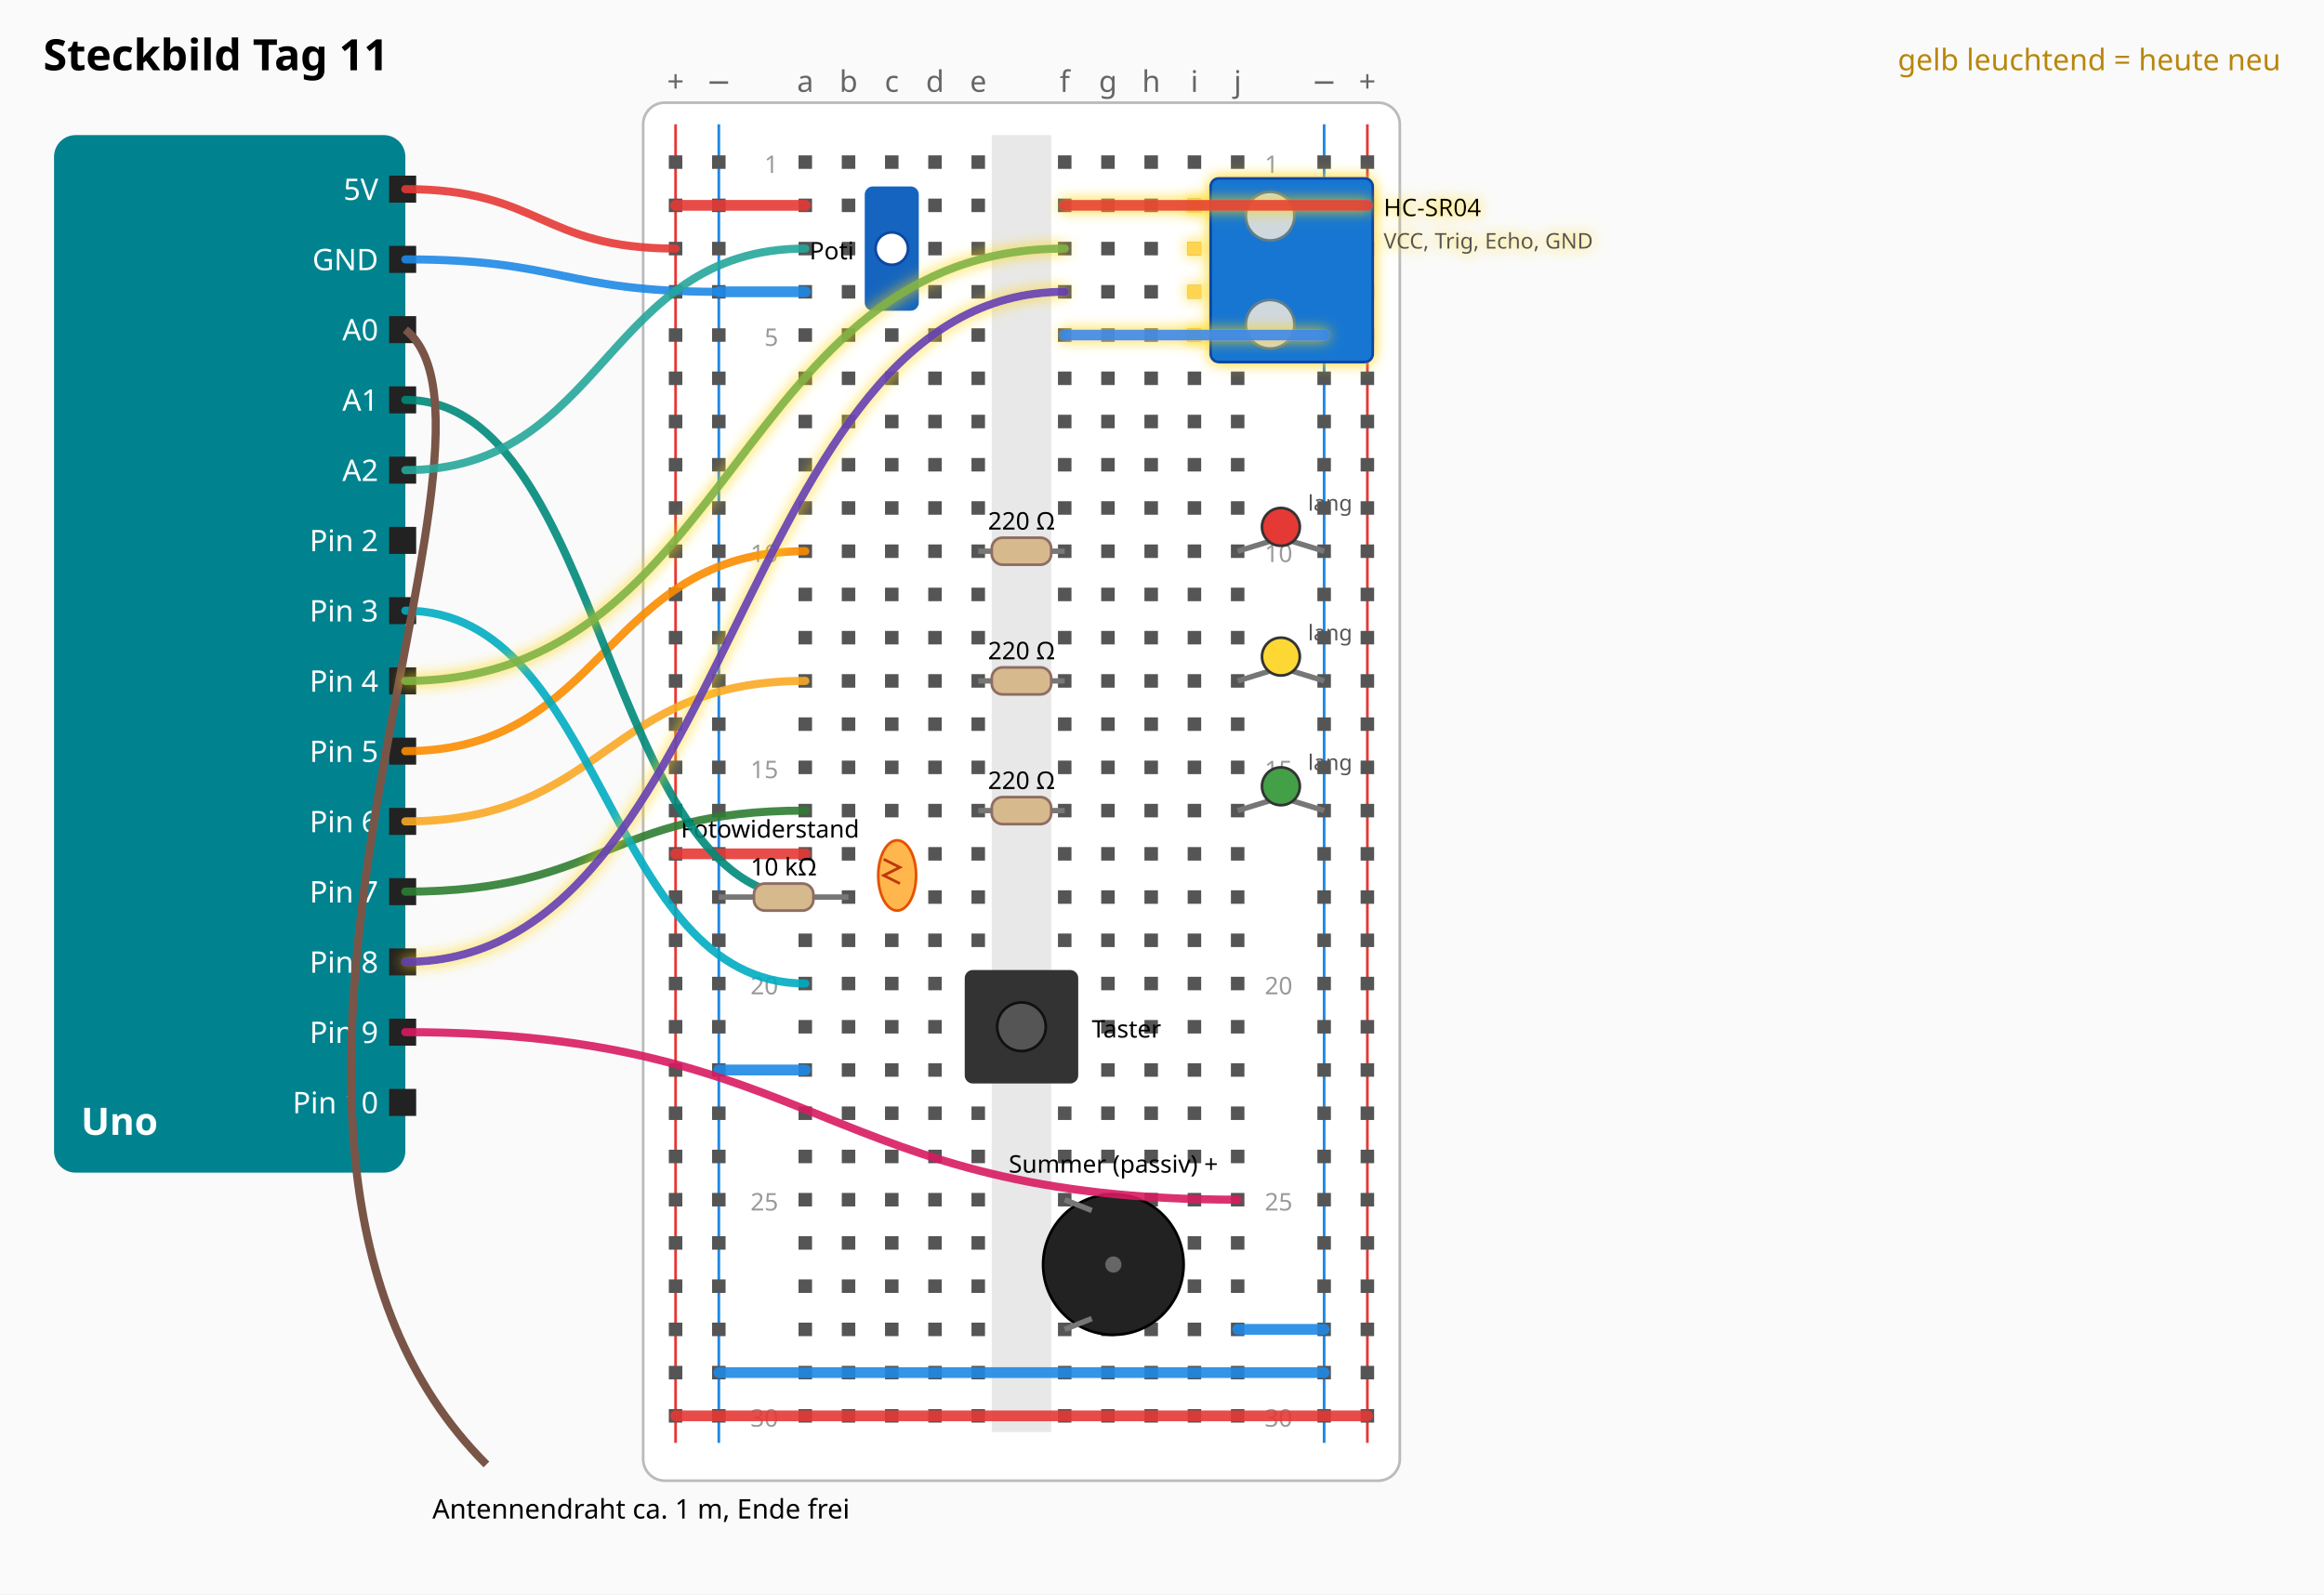
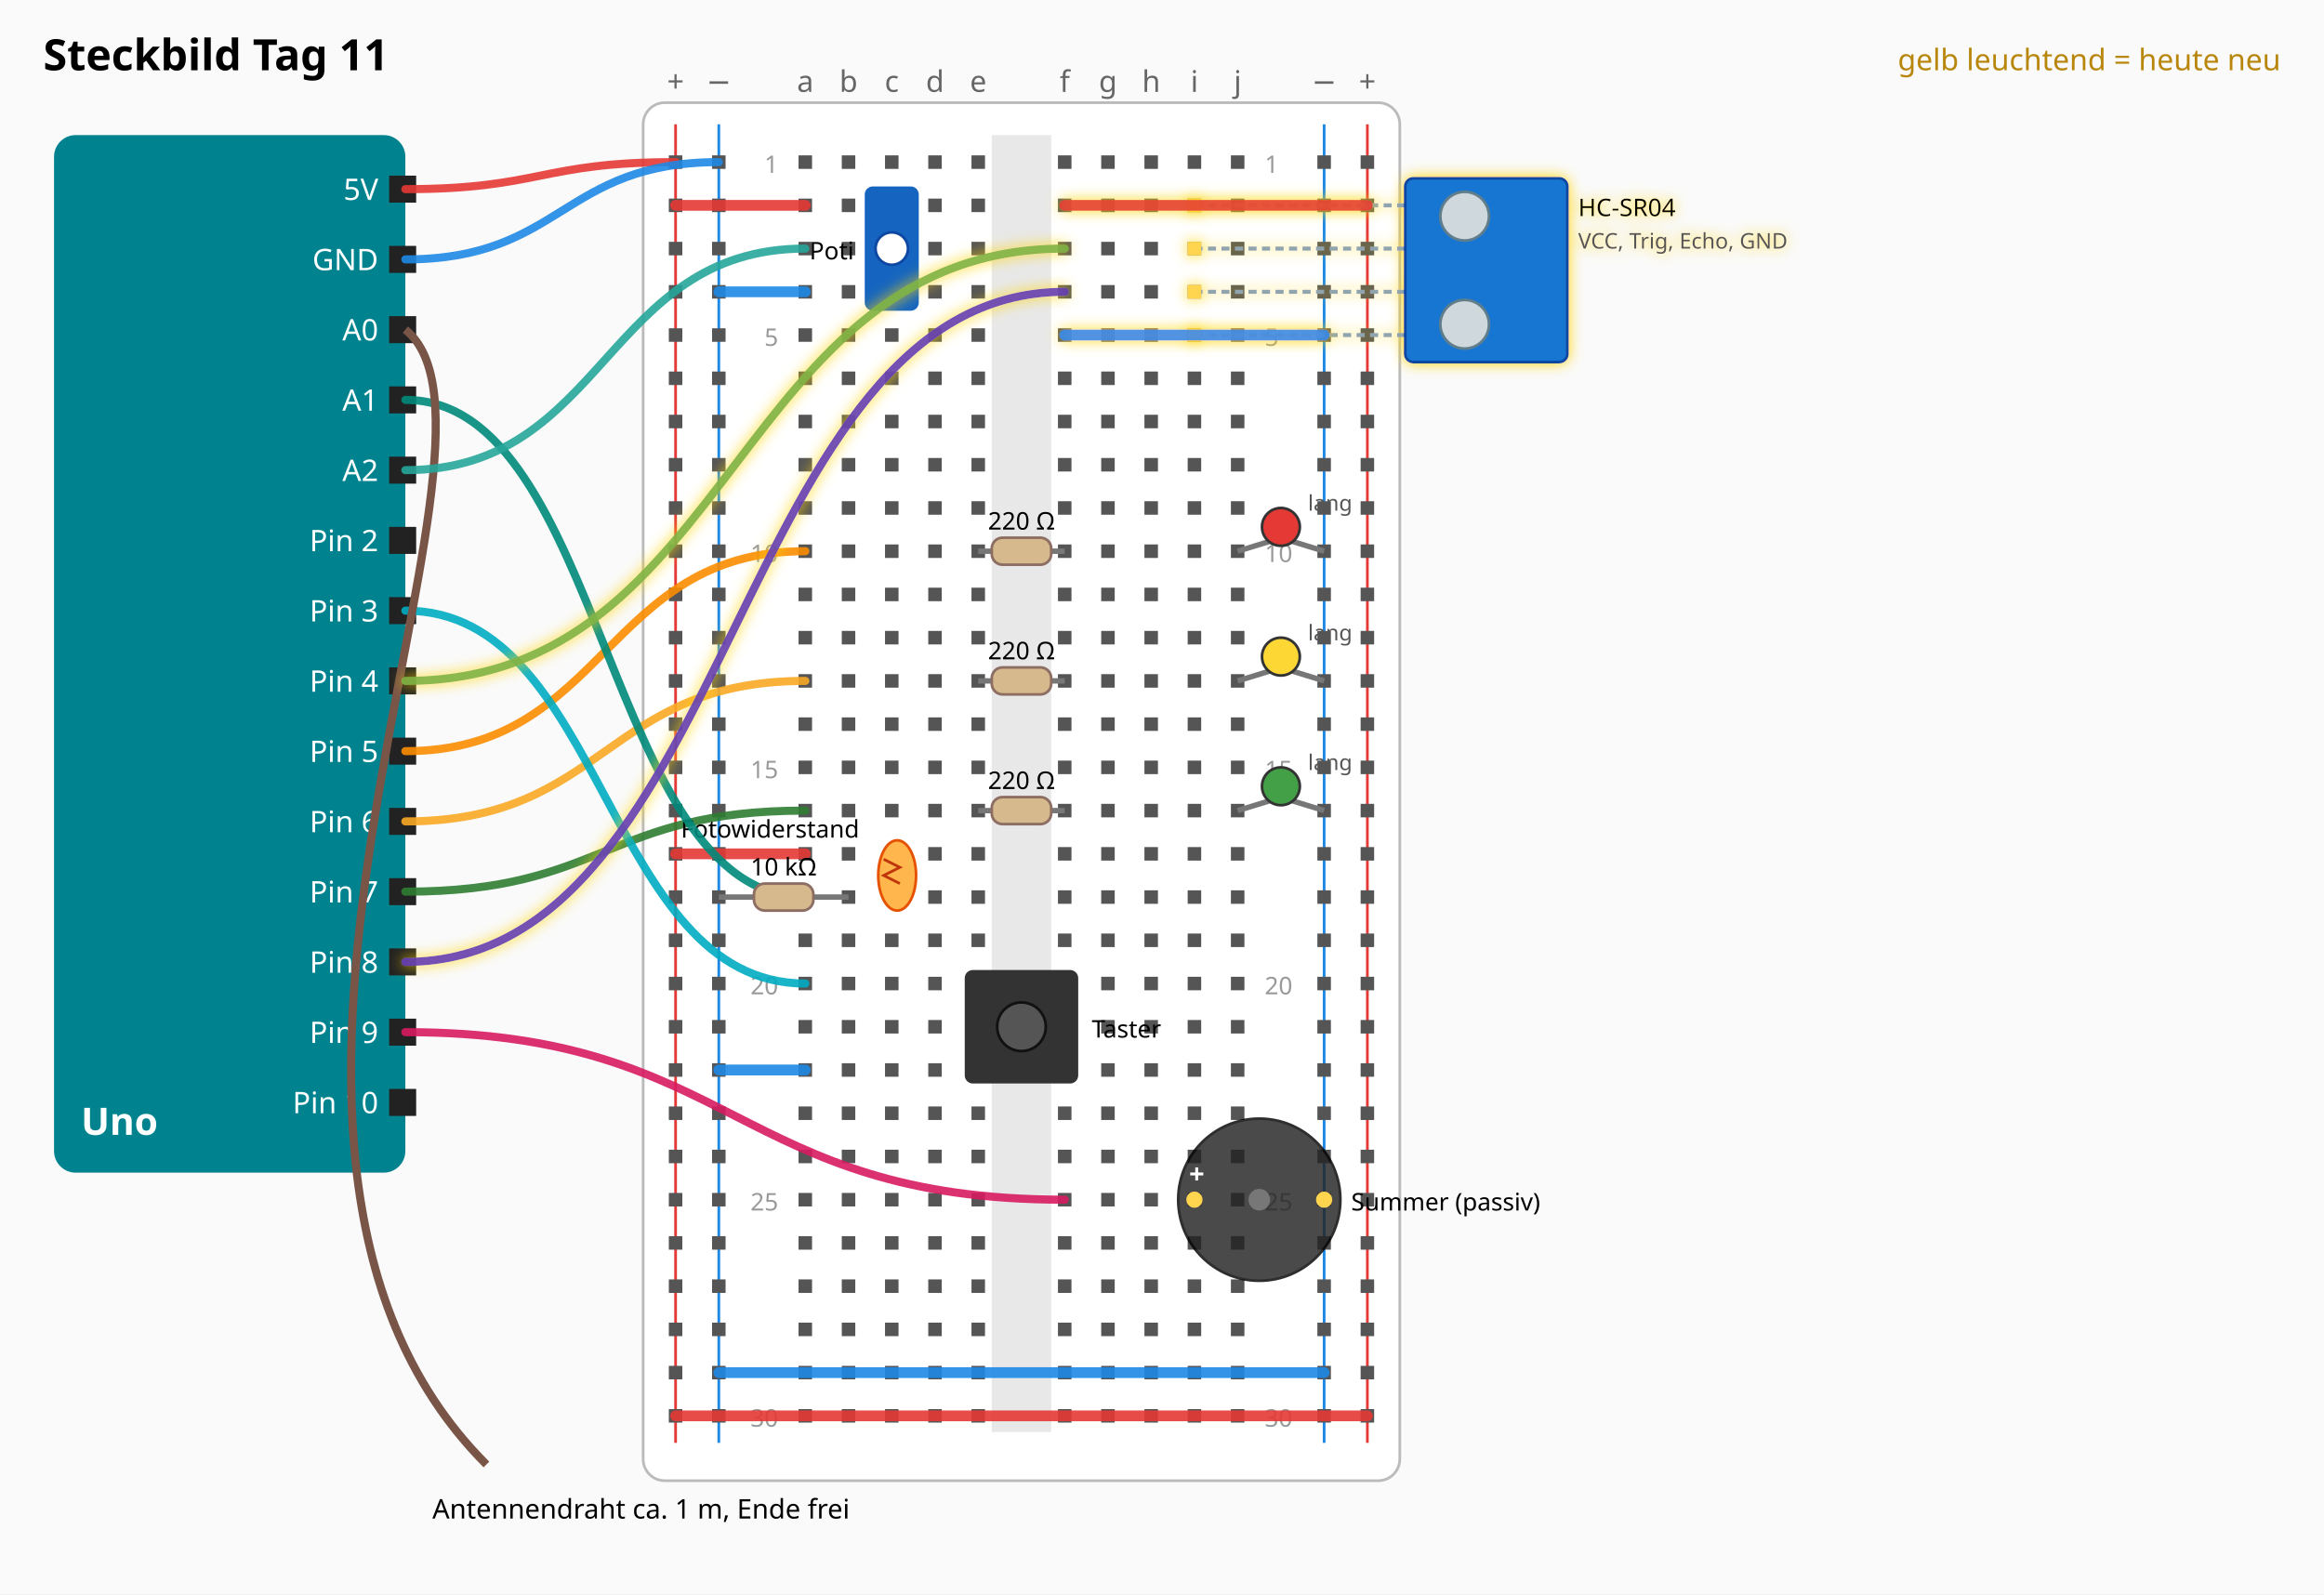
<svg xmlns="http://www.w3.org/2000/svg" viewBox="0 0 860 590" font-family="sans-serif" font-size="11">
  <defs>
    <filter id="glow" filterUnits="userSpaceOnUse" x="0" y="0" width="860" height="590">
      <feDropShadow dx="0" dy="0" stdDeviation="2.5" flood-color="#ffd400" flood-opacity="1" />
    </filter>
  </defs>
  <rect width="860" height="590" fill="#fafafa" />
  <text x="16" y="26" font-size="16" font-weight="bold">Steckbild Tag 11</text>
  <text x="844" y="26" text-anchor="end" fill="#b8860b">gelb leuchtend = heute neu</text>
  <rect x="238" y="38" width="280" height="510" rx="8" fill="#ffffff" stroke="#bbb" />
  <rect x="367" y="50" width="22" height="480" fill="#e8e8e8" />
  <line x1="250" y1="46" x2="250" y2="534" stroke="#e53935" stroke-width="1" />
  <line x1="506" y1="46" x2="506" y2="534" stroke="#e53935" stroke-width="1" />
  <line x1="266" y1="46" x2="266" y2="534" stroke="#1e88e5" stroke-width="1" />
  <line x1="490" y1="46" x2="490" y2="534" stroke="#1e88e5" stroke-width="1" />
  <text x="250" y="34" text-anchor="middle" fill="#666">+</text>
  <rect x="247.5" y="57.5" width="5" height="5" fill="#555" />
  <rect x="247.5" y="73.5" width="5" height="5" fill="#555" />
  <rect x="247.5" y="89.5" width="5" height="5" fill="#555" />
  <rect x="247.5" y="105.5" width="5" height="5" fill="#555" />
  <rect x="247.5" y="121.5" width="5" height="5" fill="#555" />
  <rect x="247.5" y="137.5" width="5" height="5" fill="#555" />
  <rect x="247.5" y="153.5" width="5" height="5" fill="#555" />
  <rect x="247.5" y="169.5" width="5" height="5" fill="#555" />
  <rect x="247.5" y="185.5" width="5" height="5" fill="#555" />
  <rect x="247.5" y="201.5" width="5" height="5" fill="#555" />
  <rect x="247.5" y="217.5" width="5" height="5" fill="#555" />
  <rect x="247.5" y="233.5" width="5" height="5" fill="#555" />
  <rect x="247.5" y="249.5" width="5" height="5" fill="#555" />
  <rect x="247.5" y="265.5" width="5" height="5" fill="#555" />
  <rect x="247.5" y="281.5" width="5" height="5" fill="#555" />
  <rect x="247.5" y="297.5" width="5" height="5" fill="#555" />
  <rect x="247.5" y="313.5" width="5" height="5" fill="#555" />
  <rect x="247.5" y="329.5" width="5" height="5" fill="#555" />
  <rect x="247.5" y="345.5" width="5" height="5" fill="#555" />
  <rect x="247.5" y="361.5" width="5" height="5" fill="#555" />
  <rect x="247.5" y="377.5" width="5" height="5" fill="#555" />
  <rect x="247.5" y="393.5" width="5" height="5" fill="#555" />
  <rect x="247.5" y="409.5" width="5" height="5" fill="#555" />
  <rect x="247.5" y="425.5" width="5" height="5" fill="#555" />
  <rect x="247.5" y="441.5" width="5" height="5" fill="#555" />
  <rect x="247.5" y="457.5" width="5" height="5" fill="#555" />
  <rect x="247.5" y="473.5" width="5" height="5" fill="#555" />
  <rect x="247.5" y="489.5" width="5" height="5" fill="#555" />
  <rect x="247.5" y="505.5" width="5" height="5" fill="#555" />
  <rect x="247.5" y="521.5" width="5" height="5" fill="#555" />
  <text x="266" y="34" text-anchor="middle" fill="#666">−</text>
  <rect x="263.5" y="57.5" width="5" height="5" fill="#555" />
  <rect x="263.5" y="73.5" width="5" height="5" fill="#555" />
  <rect x="263.5" y="89.5" width="5" height="5" fill="#555" />
  <rect x="263.5" y="105.5" width="5" height="5" fill="#555" />
  <rect x="263.5" y="121.5" width="5" height="5" fill="#555" />
  <rect x="263.5" y="137.5" width="5" height="5" fill="#555" />
  <rect x="263.5" y="153.5" width="5" height="5" fill="#555" />
  <rect x="263.5" y="169.5" width="5" height="5" fill="#555" />
  <rect x="263.5" y="185.5" width="5" height="5" fill="#555" />
  <rect x="263.5" y="201.5" width="5" height="5" fill="#555" />
  <rect x="263.5" y="217.5" width="5" height="5" fill="#555" />
  <rect x="263.5" y="233.5" width="5" height="5" fill="#555" />
  <rect x="263.5" y="249.5" width="5" height="5" fill="#555" />
  <rect x="263.5" y="265.5" width="5" height="5" fill="#555" />
  <rect x="263.5" y="281.5" width="5" height="5" fill="#555" />
  <rect x="263.5" y="297.5" width="5" height="5" fill="#555" />
  <rect x="263.5" y="313.5" width="5" height="5" fill="#555" />
  <rect x="263.5" y="329.5" width="5" height="5" fill="#555" />
  <rect x="263.5" y="345.5" width="5" height="5" fill="#555" />
  <rect x="263.5" y="361.5" width="5" height="5" fill="#555" />
  <rect x="263.5" y="377.5" width="5" height="5" fill="#555" />
  <rect x="263.5" y="393.5" width="5" height="5" fill="#555" />
  <rect x="263.5" y="409.5" width="5" height="5" fill="#555" />
  <rect x="263.5" y="425.5" width="5" height="5" fill="#555" />
  <rect x="263.5" y="441.5" width="5" height="5" fill="#555" />
  <rect x="263.5" y="457.5" width="5" height="5" fill="#555" />
  <rect x="263.5" y="473.5" width="5" height="5" fill="#555" />
  <rect x="263.5" y="489.5" width="5" height="5" fill="#555" />
  <rect x="263.5" y="505.5" width="5" height="5" fill="#555" />
  <rect x="263.5" y="521.5" width="5" height="5" fill="#555" />
  <text x="298" y="34" text-anchor="middle" fill="#666">a</text>
  <rect x="295.5" y="57.5" width="5" height="5" fill="#555" />
  <rect x="295.5" y="73.5" width="5" height="5" fill="#555" />
  <rect x="295.5" y="89.5" width="5" height="5" fill="#555" />
  <rect x="295.5" y="105.5" width="5" height="5" fill="#555" />
  <rect x="295.5" y="121.5" width="5" height="5" fill="#555" />
  <rect x="295.5" y="137.5" width="5" height="5" fill="#555" />
  <rect x="295.5" y="153.5" width="5" height="5" fill="#555" />
  <rect x="295.5" y="169.5" width="5" height="5" fill="#555" />
  <rect x="295.5" y="185.5" width="5" height="5" fill="#555" />
  <rect x="295.5" y="201.5" width="5" height="5" fill="#555" />
  <rect x="295.5" y="217.5" width="5" height="5" fill="#555" />
  <rect x="295.5" y="233.5" width="5" height="5" fill="#555" />
  <rect x="295.5" y="249.5" width="5" height="5" fill="#555" />
  <rect x="295.5" y="265.5" width="5" height="5" fill="#555" />
  <rect x="295.5" y="281.5" width="5" height="5" fill="#555" />
  <rect x="295.5" y="297.5" width="5" height="5" fill="#555" />
  <rect x="295.5" y="313.5" width="5" height="5" fill="#555" />
  <rect x="295.5" y="329.5" width="5" height="5" fill="#555" />
  <rect x="295.5" y="345.5" width="5" height="5" fill="#555" />
  <rect x="295.5" y="361.5" width="5" height="5" fill="#555" />
  <rect x="295.5" y="377.5" width="5" height="5" fill="#555" />
  <rect x="295.5" y="393.5" width="5" height="5" fill="#555" />
  <rect x="295.5" y="409.5" width="5" height="5" fill="#555" />
  <rect x="295.5" y="425.5" width="5" height="5" fill="#555" />
  <rect x="295.5" y="441.5" width="5" height="5" fill="#555" />
  <rect x="295.5" y="457.5" width="5" height="5" fill="#555" />
  <rect x="295.5" y="473.5" width="5" height="5" fill="#555" />
  <rect x="295.5" y="489.5" width="5" height="5" fill="#555" />
  <rect x="295.5" y="505.5" width="5" height="5" fill="#555" />
  <rect x="295.5" y="521.5" width="5" height="5" fill="#555" />
  <text x="314" y="34" text-anchor="middle" fill="#666">b</text>
  <rect x="311.5" y="57.5" width="5" height="5" fill="#555" />
  <rect x="311.5" y="73.5" width="5" height="5" fill="#555" />
  <rect x="311.5" y="89.5" width="5" height="5" fill="#555" />
  <rect x="311.5" y="105.5" width="5" height="5" fill="#555" />
  <rect x="311.5" y="121.5" width="5" height="5" fill="#555" />
  <rect x="311.5" y="137.5" width="5" height="5" fill="#555" />
  <rect x="311.5" y="153.5" width="5" height="5" fill="#555" />
  <rect x="311.5" y="169.5" width="5" height="5" fill="#555" />
  <rect x="311.5" y="185.5" width="5" height="5" fill="#555" />
  <rect x="311.5" y="201.5" width="5" height="5" fill="#555" />
  <rect x="311.5" y="217.5" width="5" height="5" fill="#555" />
  <rect x="311.5" y="233.5" width="5" height="5" fill="#555" />
  <rect x="311.5" y="249.5" width="5" height="5" fill="#555" />
  <rect x="311.5" y="265.5" width="5" height="5" fill="#555" />
  <rect x="311.5" y="281.5" width="5" height="5" fill="#555" />
  <rect x="311.5" y="297.5" width="5" height="5" fill="#555" />
  <rect x="311.5" y="313.5" width="5" height="5" fill="#555" />
  <rect x="311.5" y="329.5" width="5" height="5" fill="#555" />
  <rect x="311.5" y="345.5" width="5" height="5" fill="#555" />
  <rect x="311.5" y="361.5" width="5" height="5" fill="#555" />
  <rect x="311.5" y="377.5" width="5" height="5" fill="#555" />
  <rect x="311.5" y="393.5" width="5" height="5" fill="#555" />
  <rect x="311.5" y="409.5" width="5" height="5" fill="#555" />
  <rect x="311.5" y="425.5" width="5" height="5" fill="#555" />
  <rect x="311.5" y="441.5" width="5" height="5" fill="#555" />
  <rect x="311.5" y="457.5" width="5" height="5" fill="#555" />
  <rect x="311.5" y="473.5" width="5" height="5" fill="#555" />
  <rect x="311.5" y="489.5" width="5" height="5" fill="#555" />
  <rect x="311.5" y="505.5" width="5" height="5" fill="#555" />
  <rect x="311.5" y="521.5" width="5" height="5" fill="#555" />
  <text x="330" y="34" text-anchor="middle" fill="#666">c</text>
  <rect x="327.5" y="57.5" width="5" height="5" fill="#555" />
  <rect x="327.5" y="73.5" width="5" height="5" fill="#555" />
  <rect x="327.5" y="89.5" width="5" height="5" fill="#555" />
  <rect x="327.5" y="105.5" width="5" height="5" fill="#555" />
  <rect x="327.5" y="121.5" width="5" height="5" fill="#555" />
  <rect x="327.5" y="137.5" width="5" height="5" fill="#555" />
  <rect x="327.5" y="153.5" width="5" height="5" fill="#555" />
  <rect x="327.5" y="169.5" width="5" height="5" fill="#555" />
  <rect x="327.5" y="185.5" width="5" height="5" fill="#555" />
  <rect x="327.5" y="201.5" width="5" height="5" fill="#555" />
  <rect x="327.5" y="217.5" width="5" height="5" fill="#555" />
  <rect x="327.5" y="233.5" width="5" height="5" fill="#555" />
  <rect x="327.5" y="249.5" width="5" height="5" fill="#555" />
  <rect x="327.5" y="265.5" width="5" height="5" fill="#555" />
  <rect x="327.5" y="281.5" width="5" height="5" fill="#555" />
  <rect x="327.5" y="297.5" width="5" height="5" fill="#555" />
  <rect x="327.5" y="313.5" width="5" height="5" fill="#555" />
  <rect x="327.5" y="329.5" width="5" height="5" fill="#555" />
  <rect x="327.5" y="345.5" width="5" height="5" fill="#555" />
  <rect x="327.5" y="361.5" width="5" height="5" fill="#555" />
  <rect x="327.5" y="377.5" width="5" height="5" fill="#555" />
  <rect x="327.5" y="393.5" width="5" height="5" fill="#555" />
  <rect x="327.5" y="409.5" width="5" height="5" fill="#555" />
  <rect x="327.5" y="425.5" width="5" height="5" fill="#555" />
  <rect x="327.5" y="441.5" width="5" height="5" fill="#555" />
  <rect x="327.5" y="457.5" width="5" height="5" fill="#555" />
  <rect x="327.5" y="473.5" width="5" height="5" fill="#555" />
  <rect x="327.5" y="489.5" width="5" height="5" fill="#555" />
  <rect x="327.5" y="505.5" width="5" height="5" fill="#555" />
  <rect x="327.5" y="521.5" width="5" height="5" fill="#555" />
  <text x="346" y="34" text-anchor="middle" fill="#666">d</text>
  <rect x="343.5" y="57.5" width="5" height="5" fill="#555" />
  <rect x="343.5" y="73.5" width="5" height="5" fill="#555" />
  <rect x="343.5" y="89.5" width="5" height="5" fill="#555" />
  <rect x="343.5" y="105.5" width="5" height="5" fill="#555" />
  <rect x="343.5" y="121.5" width="5" height="5" fill="#555" />
  <rect x="343.5" y="137.5" width="5" height="5" fill="#555" />
  <rect x="343.5" y="153.5" width="5" height="5" fill="#555" />
  <rect x="343.5" y="169.5" width="5" height="5" fill="#555" />
  <rect x="343.5" y="185.5" width="5" height="5" fill="#555" />
  <rect x="343.5" y="201.5" width="5" height="5" fill="#555" />
  <rect x="343.5" y="217.5" width="5" height="5" fill="#555" />
  <rect x="343.5" y="233.5" width="5" height="5" fill="#555" />
  <rect x="343.5" y="249.5" width="5" height="5" fill="#555" />
  <rect x="343.5" y="265.5" width="5" height="5" fill="#555" />
  <rect x="343.5" y="281.5" width="5" height="5" fill="#555" />
  <rect x="343.5" y="297.5" width="5" height="5" fill="#555" />
  <rect x="343.5" y="313.5" width="5" height="5" fill="#555" />
  <rect x="343.5" y="329.5" width="5" height="5" fill="#555" />
  <rect x="343.5" y="345.5" width="5" height="5" fill="#555" />
  <rect x="343.5" y="361.5" width="5" height="5" fill="#555" />
  <rect x="343.5" y="377.5" width="5" height="5" fill="#555" />
  <rect x="343.5" y="393.5" width="5" height="5" fill="#555" />
  <rect x="343.5" y="409.5" width="5" height="5" fill="#555" />
  <rect x="343.5" y="425.5" width="5" height="5" fill="#555" />
  <rect x="343.5" y="441.5" width="5" height="5" fill="#555" />
  <rect x="343.5" y="457.5" width="5" height="5" fill="#555" />
  <rect x="343.5" y="473.5" width="5" height="5" fill="#555" />
  <rect x="343.5" y="489.5" width="5" height="5" fill="#555" />
  <rect x="343.5" y="505.5" width="5" height="5" fill="#555" />
  <rect x="343.5" y="521.5" width="5" height="5" fill="#555" />
  <text x="362" y="34" text-anchor="middle" fill="#666">e</text>
  <rect x="359.5" y="57.5" width="5" height="5" fill="#555" />
  <rect x="359.5" y="73.5" width="5" height="5" fill="#555" />
  <rect x="359.5" y="89.5" width="5" height="5" fill="#555" />
  <rect x="359.5" y="105.5" width="5" height="5" fill="#555" />
  <rect x="359.5" y="121.5" width="5" height="5" fill="#555" />
  <rect x="359.5" y="137.5" width="5" height="5" fill="#555" />
  <rect x="359.5" y="153.5" width="5" height="5" fill="#555" />
  <rect x="359.5" y="169.5" width="5" height="5" fill="#555" />
  <rect x="359.5" y="185.5" width="5" height="5" fill="#555" />
  <rect x="359.5" y="201.5" width="5" height="5" fill="#555" />
  <rect x="359.5" y="217.5" width="5" height="5" fill="#555" />
  <rect x="359.5" y="233.5" width="5" height="5" fill="#555" />
  <rect x="359.5" y="249.5" width="5" height="5" fill="#555" />
  <rect x="359.5" y="265.5" width="5" height="5" fill="#555" />
  <rect x="359.5" y="281.5" width="5" height="5" fill="#555" />
  <rect x="359.5" y="297.5" width="5" height="5" fill="#555" />
  <rect x="359.5" y="313.5" width="5" height="5" fill="#555" />
  <rect x="359.5" y="329.5" width="5" height="5" fill="#555" />
  <rect x="359.5" y="345.5" width="5" height="5" fill="#555" />
  <rect x="359.5" y="361.5" width="5" height="5" fill="#555" />
  <rect x="359.5" y="377.5" width="5" height="5" fill="#555" />
  <rect x="359.5" y="393.5" width="5" height="5" fill="#555" />
  <rect x="359.5" y="409.5" width="5" height="5" fill="#555" />
  <rect x="359.5" y="425.5" width="5" height="5" fill="#555" />
  <rect x="359.5" y="441.5" width="5" height="5" fill="#555" />
  <rect x="359.5" y="457.5" width="5" height="5" fill="#555" />
  <rect x="359.5" y="473.5" width="5" height="5" fill="#555" />
  <rect x="359.5" y="489.5" width="5" height="5" fill="#555" />
  <rect x="359.5" y="505.5" width="5" height="5" fill="#555" />
  <rect x="359.5" y="521.5" width="5" height="5" fill="#555" />
  <text x="394" y="34" text-anchor="middle" fill="#666">f</text>
  <rect x="391.5" y="57.5" width="5" height="5" fill="#555" />
  <rect x="391.5" y="73.5" width="5" height="5" fill="#555" />
  <rect x="391.5" y="89.5" width="5" height="5" fill="#555" />
  <rect x="391.5" y="105.5" width="5" height="5" fill="#555" />
  <rect x="391.5" y="121.5" width="5" height="5" fill="#555" />
  <rect x="391.5" y="137.5" width="5" height="5" fill="#555" />
  <rect x="391.5" y="153.5" width="5" height="5" fill="#555" />
  <rect x="391.5" y="169.5" width="5" height="5" fill="#555" />
  <rect x="391.5" y="185.5" width="5" height="5" fill="#555" />
  <rect x="391.5" y="201.5" width="5" height="5" fill="#555" />
  <rect x="391.5" y="217.5" width="5" height="5" fill="#555" />
  <rect x="391.5" y="233.5" width="5" height="5" fill="#555" />
  <rect x="391.5" y="249.5" width="5" height="5" fill="#555" />
  <rect x="391.5" y="265.5" width="5" height="5" fill="#555" />
  <rect x="391.5" y="281.5" width="5" height="5" fill="#555" />
  <rect x="391.5" y="297.5" width="5" height="5" fill="#555" />
  <rect x="391.5" y="313.5" width="5" height="5" fill="#555" />
  <rect x="391.5" y="329.5" width="5" height="5" fill="#555" />
  <rect x="391.5" y="345.5" width="5" height="5" fill="#555" />
  <rect x="391.5" y="361.5" width="5" height="5" fill="#555" />
  <rect x="391.5" y="377.5" width="5" height="5" fill="#555" />
  <rect x="391.5" y="393.5" width="5" height="5" fill="#555" />
  <rect x="391.5" y="409.5" width="5" height="5" fill="#555" />
  <rect x="391.5" y="425.5" width="5" height="5" fill="#555" />
  <rect x="391.5" y="441.5" width="5" height="5" fill="#555" />
  <rect x="391.5" y="457.5" width="5" height="5" fill="#555" />
  <rect x="391.5" y="473.5" width="5" height="5" fill="#555" />
  <rect x="391.5" y="489.5" width="5" height="5" fill="#555" />
  <rect x="391.5" y="505.5" width="5" height="5" fill="#555" />
  <rect x="391.5" y="521.5" width="5" height="5" fill="#555" />
  <text x="410" y="34" text-anchor="middle" fill="#666">g</text>
  <rect x="407.5" y="57.5" width="5" height="5" fill="#555" />
  <rect x="407.5" y="73.5" width="5" height="5" fill="#555" />
  <rect x="407.5" y="89.5" width="5" height="5" fill="#555" />
  <rect x="407.5" y="105.5" width="5" height="5" fill="#555" />
  <rect x="407.5" y="121.5" width="5" height="5" fill="#555" />
  <rect x="407.5" y="137.5" width="5" height="5" fill="#555" />
  <rect x="407.5" y="153.5" width="5" height="5" fill="#555" />
  <rect x="407.5" y="169.5" width="5" height="5" fill="#555" />
  <rect x="407.5" y="185.5" width="5" height="5" fill="#555" />
  <rect x="407.5" y="201.5" width="5" height="5" fill="#555" />
  <rect x="407.5" y="217.5" width="5" height="5" fill="#555" />
  <rect x="407.5" y="233.5" width="5" height="5" fill="#555" />
  <rect x="407.5" y="249.5" width="5" height="5" fill="#555" />
  <rect x="407.5" y="265.5" width="5" height="5" fill="#555" />
  <rect x="407.5" y="281.5" width="5" height="5" fill="#555" />
  <rect x="407.5" y="297.5" width="5" height="5" fill="#555" />
  <rect x="407.5" y="313.5" width="5" height="5" fill="#555" />
  <rect x="407.5" y="329.5" width="5" height="5" fill="#555" />
  <rect x="407.5" y="345.5" width="5" height="5" fill="#555" />
  <rect x="407.5" y="361.5" width="5" height="5" fill="#555" />
  <rect x="407.5" y="377.5" width="5" height="5" fill="#555" />
  <rect x="407.5" y="393.5" width="5" height="5" fill="#555" />
  <rect x="407.5" y="409.5" width="5" height="5" fill="#555" />
  <rect x="407.5" y="425.5" width="5" height="5" fill="#555" />
  <rect x="407.5" y="441.5" width="5" height="5" fill="#555" />
  <rect x="407.5" y="457.5" width="5" height="5" fill="#555" />
  <rect x="407.5" y="473.5" width="5" height="5" fill="#555" />
  <rect x="407.5" y="489.5" width="5" height="5" fill="#555" />
  <rect x="407.5" y="505.5" width="5" height="5" fill="#555" />
  <rect x="407.5" y="521.5" width="5" height="5" fill="#555" />
  <text x="426" y="34" text-anchor="middle" fill="#666">h</text>
  <rect x="423.5" y="57.5" width="5" height="5" fill="#555" />
  <rect x="423.5" y="73.5" width="5" height="5" fill="#555" />
  <rect x="423.5" y="89.5" width="5" height="5" fill="#555" />
  <rect x="423.5" y="105.5" width="5" height="5" fill="#555" />
  <rect x="423.5" y="121.5" width="5" height="5" fill="#555" />
  <rect x="423.5" y="137.5" width="5" height="5" fill="#555" />
  <rect x="423.5" y="153.5" width="5" height="5" fill="#555" />
  <rect x="423.5" y="169.5" width="5" height="5" fill="#555" />
  <rect x="423.5" y="185.5" width="5" height="5" fill="#555" />
  <rect x="423.5" y="201.5" width="5" height="5" fill="#555" />
  <rect x="423.5" y="217.5" width="5" height="5" fill="#555" />
  <rect x="423.5" y="233.5" width="5" height="5" fill="#555" />
  <rect x="423.5" y="249.5" width="5" height="5" fill="#555" />
  <rect x="423.5" y="265.5" width="5" height="5" fill="#555" />
  <rect x="423.5" y="281.5" width="5" height="5" fill="#555" />
  <rect x="423.5" y="297.5" width="5" height="5" fill="#555" />
  <rect x="423.5" y="313.5" width="5" height="5" fill="#555" />
  <rect x="423.5" y="329.5" width="5" height="5" fill="#555" />
  <rect x="423.5" y="345.5" width="5" height="5" fill="#555" />
  <rect x="423.5" y="361.5" width="5" height="5" fill="#555" />
  <rect x="423.5" y="377.5" width="5" height="5" fill="#555" />
  <rect x="423.5" y="393.5" width="5" height="5" fill="#555" />
  <rect x="423.5" y="409.5" width="5" height="5" fill="#555" />
  <rect x="423.5" y="425.5" width="5" height="5" fill="#555" />
  <rect x="423.5" y="441.5" width="5" height="5" fill="#555" />
  <rect x="423.5" y="457.5" width="5" height="5" fill="#555" />
  <rect x="423.5" y="473.5" width="5" height="5" fill="#555" />
  <rect x="423.5" y="489.5" width="5" height="5" fill="#555" />
  <rect x="423.5" y="505.5" width="5" height="5" fill="#555" />
  <rect x="423.5" y="521.5" width="5" height="5" fill="#555" />
  <text x="442" y="34" text-anchor="middle" fill="#666">i</text>
  <rect x="439.5" y="57.5" width="5" height="5" fill="#555" />
  <rect x="439.5" y="73.5" width="5" height="5" fill="#555" />
  <rect x="439.5" y="89.5" width="5" height="5" fill="#555" />
  <rect x="439.5" y="105.5" width="5" height="5" fill="#555" />
  <rect x="439.5" y="121.5" width="5" height="5" fill="#555" />
  <rect x="439.5" y="137.5" width="5" height="5" fill="#555" />
  <rect x="439.5" y="153.5" width="5" height="5" fill="#555" />
  <rect x="439.5" y="169.5" width="5" height="5" fill="#555" />
  <rect x="439.5" y="185.5" width="5" height="5" fill="#555" />
  <rect x="439.5" y="201.5" width="5" height="5" fill="#555" />
  <rect x="439.5" y="217.5" width="5" height="5" fill="#555" />
  <rect x="439.5" y="233.5" width="5" height="5" fill="#555" />
  <rect x="439.5" y="249.5" width="5" height="5" fill="#555" />
  <rect x="439.5" y="265.5" width="5" height="5" fill="#555" />
  <rect x="439.5" y="281.5" width="5" height="5" fill="#555" />
  <rect x="439.5" y="297.5" width="5" height="5" fill="#555" />
  <rect x="439.5" y="313.5" width="5" height="5" fill="#555" />
  <rect x="439.5" y="329.5" width="5" height="5" fill="#555" />
  <rect x="439.5" y="345.5" width="5" height="5" fill="#555" />
  <rect x="439.5" y="361.5" width="5" height="5" fill="#555" />
  <rect x="439.5" y="377.5" width="5" height="5" fill="#555" />
  <rect x="439.5" y="393.5" width="5" height="5" fill="#555" />
  <rect x="439.5" y="409.5" width="5" height="5" fill="#555" />
  <rect x="439.5" y="425.5" width="5" height="5" fill="#555" />
  <rect x="439.5" y="441.5" width="5" height="5" fill="#555" />
  <rect x="439.5" y="457.5" width="5" height="5" fill="#555" />
  <rect x="439.5" y="473.5" width="5" height="5" fill="#555" />
  <rect x="439.5" y="489.5" width="5" height="5" fill="#555" />
  <rect x="439.5" y="505.5" width="5" height="5" fill="#555" />
  <rect x="439.5" y="521.5" width="5" height="5" fill="#555" />
  <text x="458" y="34" text-anchor="middle" fill="#666">j</text>
  <rect x="455.5" y="57.5" width="5" height="5" fill="#555" />
  <rect x="455.5" y="73.5" width="5" height="5" fill="#555" />
  <rect x="455.5" y="89.5" width="5" height="5" fill="#555" />
  <rect x="455.5" y="105.5" width="5" height="5" fill="#555" />
  <rect x="455.5" y="121.5" width="5" height="5" fill="#555" />
  <rect x="455.5" y="137.5" width="5" height="5" fill="#555" />
  <rect x="455.5" y="153.5" width="5" height="5" fill="#555" />
  <rect x="455.5" y="169.5" width="5" height="5" fill="#555" />
  <rect x="455.5" y="185.5" width="5" height="5" fill="#555" />
  <rect x="455.5" y="201.5" width="5" height="5" fill="#555" />
  <rect x="455.5" y="217.5" width="5" height="5" fill="#555" />
  <rect x="455.5" y="233.5" width="5" height="5" fill="#555" />
  <rect x="455.5" y="249.5" width="5" height="5" fill="#555" />
  <rect x="455.5" y="265.5" width="5" height="5" fill="#555" />
  <rect x="455.5" y="281.5" width="5" height="5" fill="#555" />
  <rect x="455.5" y="297.5" width="5" height="5" fill="#555" />
  <rect x="455.5" y="313.5" width="5" height="5" fill="#555" />
  <rect x="455.5" y="329.5" width="5" height="5" fill="#555" />
  <rect x="455.5" y="345.5" width="5" height="5" fill="#555" />
  <rect x="455.5" y="361.5" width="5" height="5" fill="#555" />
  <rect x="455.5" y="377.5" width="5" height="5" fill="#555" />
  <rect x="455.5" y="393.5" width="5" height="5" fill="#555" />
  <rect x="455.5" y="409.5" width="5" height="5" fill="#555" />
  <rect x="455.5" y="425.5" width="5" height="5" fill="#555" />
  <rect x="455.5" y="441.5" width="5" height="5" fill="#555" />
  <rect x="455.5" y="457.5" width="5" height="5" fill="#555" />
  <rect x="455.5" y="473.5" width="5" height="5" fill="#555" />
  <rect x="455.5" y="489.5" width="5" height="5" fill="#555" />
  <rect x="455.5" y="505.5" width="5" height="5" fill="#555" />
  <rect x="455.5" y="521.5" width="5" height="5" fill="#555" />
  <text x="490" y="34" text-anchor="middle" fill="#666">−</text>
  <rect x="487.5" y="57.5" width="5" height="5" fill="#555" />
  <rect x="487.5" y="73.5" width="5" height="5" fill="#555" />
  <rect x="487.5" y="89.5" width="5" height="5" fill="#555" />
  <rect x="487.5" y="105.5" width="5" height="5" fill="#555" />
  <rect x="487.5" y="121.5" width="5" height="5" fill="#555" />
  <rect x="487.5" y="137.5" width="5" height="5" fill="#555" />
  <rect x="487.5" y="153.5" width="5" height="5" fill="#555" />
  <rect x="487.5" y="169.5" width="5" height="5" fill="#555" />
  <rect x="487.5" y="185.5" width="5" height="5" fill="#555" />
  <rect x="487.5" y="201.5" width="5" height="5" fill="#555" />
  <rect x="487.5" y="217.5" width="5" height="5" fill="#555" />
  <rect x="487.5" y="233.5" width="5" height="5" fill="#555" />
  <rect x="487.5" y="249.5" width="5" height="5" fill="#555" />
  <rect x="487.5" y="265.5" width="5" height="5" fill="#555" />
  <rect x="487.5" y="281.5" width="5" height="5" fill="#555" />
  <rect x="487.5" y="297.5" width="5" height="5" fill="#555" />
  <rect x="487.5" y="313.5" width="5" height="5" fill="#555" />
  <rect x="487.5" y="329.5" width="5" height="5" fill="#555" />
  <rect x="487.5" y="345.5" width="5" height="5" fill="#555" />
  <rect x="487.5" y="361.5" width="5" height="5" fill="#555" />
  <rect x="487.5" y="377.5" width="5" height="5" fill="#555" />
  <rect x="487.5" y="393.5" width="5" height="5" fill="#555" />
  <rect x="487.5" y="409.5" width="5" height="5" fill="#555" />
  <rect x="487.5" y="425.5" width="5" height="5" fill="#555" />
  <rect x="487.5" y="441.5" width="5" height="5" fill="#555" />
  <rect x="487.5" y="457.5" width="5" height="5" fill="#555" />
  <rect x="487.5" y="473.5" width="5" height="5" fill="#555" />
  <rect x="487.5" y="489.5" width="5" height="5" fill="#555" />
  <rect x="487.5" y="505.5" width="5" height="5" fill="#555" />
  <rect x="487.5" y="521.5" width="5" height="5" fill="#555" />
  <text x="506" y="34" text-anchor="middle" fill="#666">+</text>
  <rect x="503.5" y="57.5" width="5" height="5" fill="#555" />
  <rect x="503.5" y="73.5" width="5" height="5" fill="#555" />
  <rect x="503.5" y="89.5" width="5" height="5" fill="#555" />
  <rect x="503.5" y="105.5" width="5" height="5" fill="#555" />
  <rect x="503.5" y="121.5" width="5" height="5" fill="#555" />
  <rect x="503.5" y="137.5" width="5" height="5" fill="#555" />
  <rect x="503.5" y="153.5" width="5" height="5" fill="#555" />
  <rect x="503.5" y="169.5" width="5" height="5" fill="#555" />
  <rect x="503.5" y="185.5" width="5" height="5" fill="#555" />
  <rect x="503.5" y="201.5" width="5" height="5" fill="#555" />
  <rect x="503.5" y="217.5" width="5" height="5" fill="#555" />
  <rect x="503.5" y="233.5" width="5" height="5" fill="#555" />
  <rect x="503.5" y="249.5" width="5" height="5" fill="#555" />
  <rect x="503.5" y="265.5" width="5" height="5" fill="#555" />
  <rect x="503.5" y="281.5" width="5" height="5" fill="#555" />
  <rect x="503.5" y="297.5" width="5" height="5" fill="#555" />
  <rect x="503.5" y="313.5" width="5" height="5" fill="#555" />
  <rect x="503.5" y="329.5" width="5" height="5" fill="#555" />
  <rect x="503.5" y="345.5" width="5" height="5" fill="#555" />
  <rect x="503.5" y="361.5" width="5" height="5" fill="#555" />
  <rect x="503.5" y="377.5" width="5" height="5" fill="#555" />
  <rect x="503.5" y="393.5" width="5" height="5" fill="#555" />
  <rect x="503.5" y="409.5" width="5" height="5" fill="#555" />
  <rect x="503.5" y="425.5" width="5" height="5" fill="#555" />
  <rect x="503.5" y="441.5" width="5" height="5" fill="#555" />
  <rect x="503.5" y="457.5" width="5" height="5" fill="#555" />
  <rect x="503.5" y="473.5" width="5" height="5" fill="#555" />
  <rect x="503.5" y="489.5" width="5" height="5" fill="#555" />
  <rect x="503.5" y="505.5" width="5" height="5" fill="#555" />
  <rect x="503.5" y="521.5" width="5" height="5" fill="#555" />
  <text x="288" y="64" text-anchor="end" fill="#999" font-size="9">1</text>
  <text x="468" y="64" fill="#999" font-size="9">1</text>
  <text x="288" y="128" text-anchor="end" fill="#999" font-size="9">5</text>
  <text x="468" y="128" fill="#999" font-size="9">5</text>
  <text x="288" y="208" text-anchor="end" fill="#999" font-size="9">10</text>
  <text x="468" y="208" fill="#999" font-size="9">10</text>
  <text x="288" y="288" text-anchor="end" fill="#999" font-size="9">15</text>
  <text x="468" y="288" fill="#999" font-size="9">15</text>
  <text x="288" y="368" text-anchor="end" fill="#999" font-size="9">20</text>
  <text x="468" y="368" fill="#999" font-size="9">20</text>
  <text x="288" y="448" text-anchor="end" fill="#999" font-size="9">25</text>
  <text x="468" y="448" fill="#999" font-size="9">25</text>
  <text x="288" y="528" text-anchor="end" fill="#999" font-size="9">30</text>
  <text x="468" y="528" fill="#999" font-size="9">30</text>
  <rect x="20" y="50" width="130" height="384" rx="8" fill="#00838f" />
  <text x="30" y="420" fill="#fff" font-size="14" font-weight="bold">Uno</text>
  <text x="140" y="74" text-anchor="end" fill="#fff">5V</text>
  <rect x="144" y="65" width="10" height="10" fill="#222" />
  <text x="140" y="100" text-anchor="end" fill="#fff">GND</text>
  <rect x="144" y="91" width="10" height="10" fill="#222" />
  <text x="140" y="126" text-anchor="end" fill="#fff">A0</text>
  <rect x="144" y="117" width="10" height="10" fill="#222" />
  <text x="140" y="152" text-anchor="end" fill="#fff">A1</text>
  <rect x="144" y="143" width="10" height="10" fill="#222" />
  <text x="140" y="178" text-anchor="end" fill="#fff">A2</text>
  <rect x="144" y="169" width="10" height="10" fill="#222" />
  <text x="140" y="204" text-anchor="end" fill="#fff">Pin 2</text>
  <rect x="144" y="195" width="10" height="10" fill="#222" />
  <text x="140" y="230" text-anchor="end" fill="#fff">Pin 3</text>
  <rect x="144" y="221" width="10" height="10" fill="#222" />
  <text x="140" y="256" text-anchor="end" fill="#fff">Pin 4</text>
  <rect x="144" y="247" width="10" height="10" fill="#222" />
  <text x="140" y="282" text-anchor="end" fill="#fff">Pin 5</text>
  <rect x="144" y="273" width="10" height="10" fill="#222" />
  <text x="140" y="308" text-anchor="end" fill="#fff">Pin 6</text>
  <rect x="144" y="299" width="10" height="10" fill="#222" />
  <text x="140" y="334" text-anchor="end" fill="#fff">Pin 7</text>
  <rect x="144" y="325" width="10" height="10" fill="#222" />
  <text x="140" y="360" text-anchor="end" fill="#fff">Pin 8</text>
  <rect x="144" y="351" width="10" height="10" fill="#222" />
  <text x="140" y="386" text-anchor="end" fill="#fff">Pin 9</text>
  <rect x="144" y="377" width="10" height="10" fill="#222" />
  <text x="140" y="412" text-anchor="end" fill="#fff">Pin 10</text>
  <rect x="144" y="403" width="10" height="10" fill="#222" />
-   <path d="M150,70 C200.0,70 200.0,92 250,92" fill="none" stroke="#e53935" stroke-width="3" stroke-linecap="round" opacity="0.9" />
-   <path d="M150,96 C208.0,96 208.0,108 266,108" fill="none" stroke="#1e88e5" stroke-width="3" stroke-linecap="round" opacity="0.9" />
+   <path d="M150,70 C200.0,70 200.0,60 250,60" fill="none" stroke="#e53935" stroke-width="3" stroke-linecap="round" opacity="0.9" />
+   <path d="M150,96 C208.0,96 208.0,60 266,60" fill="none" stroke="#1e88e5" stroke-width="3" stroke-linecap="round" opacity="0.9" />
  <path d="M250,524 C378.0,524 378.0,524 506,524" fill="none" stroke="#e53935" stroke-width="4" stroke-linecap="round" opacity="0.9" />
  <path d="M266,508 C378.0,508 378.0,508 490,508" fill="none" stroke="#1e88e5" stroke-width="4" stroke-linecap="round" opacity="0.9" />
  <line x1="362" y1="204" x2="394" y2="204" stroke="#777" stroke-width="2" />
  <rect x="367.0" y="199.0" width="22" height="10" rx="4" fill="#d7b98e" stroke="#8d6e63" />
  <text x="378.0" y="196.0" text-anchor="middle" font-size="9">220 Ω</text>
  <line x1="458" y1="204" x2="471.0" y2="200" stroke="#777" stroke-width="2" />
  <line x1="490" y1="204" x2="477.0" y2="200" stroke="#777" stroke-width="2" />
  <circle cx="474.0" cy="195" r="7" fill="#e53935" stroke="#333" />
  <text x="484.0" y="189" font-size="8" fill="#555">lang</text>
  <path d="M150,278 C224.0,278 224.0,204 298,204" fill="none" stroke="#fb8c00" stroke-width="3" stroke-linecap="round" opacity="0.9" />
  <line x1="362" y1="252" x2="394" y2="252" stroke="#777" stroke-width="2" />
  <rect x="367.0" y="247.0" width="22" height="10" rx="4" fill="#d7b98e" stroke="#8d6e63" />
  <text x="378.0" y="244.0" text-anchor="middle" font-size="9">220 Ω</text>
  <line x1="458" y1="252" x2="471.0" y2="248" stroke="#777" stroke-width="2" />
  <line x1="490" y1="252" x2="477.0" y2="248" stroke="#777" stroke-width="2" />
  <circle cx="474.0" cy="243" r="7" fill="#fdd835" stroke="#333" />
  <text x="484.0" y="237" font-size="8" fill="#555">lang</text>
  <path d="M150,304 C224.0,304 224.0,252 298,252" fill="none" stroke="#f9a825" stroke-width="3" stroke-linecap="round" opacity="0.9" />
  <line x1="362" y1="300" x2="394" y2="300" stroke="#777" stroke-width="2" />
  <rect x="367.0" y="295.0" width="22" height="10" rx="4" fill="#d7b98e" stroke="#8d6e63" />
  <text x="378.0" y="292.0" text-anchor="middle" font-size="9">220 Ω</text>
  <line x1="458" y1="300" x2="471.0" y2="296" stroke="#777" stroke-width="2" />
  <line x1="490" y1="300" x2="477.0" y2="296" stroke="#777" stroke-width="2" />
  <circle cx="474.0" cy="291" r="7" fill="#43a047" stroke="#333" />
  <text x="484.0" y="285" font-size="8" fill="#555">lang</text>
  <path d="M150,330 C224.0,330 224.0,300 298,300" fill="none" stroke="#2e7d32" stroke-width="3" stroke-linecap="round" opacity="0.9" />
  <rect x="357" y="359" width="42" height="42" rx="3" fill="#333" />
  <circle cx="378.0" cy="380.0" r="9" fill="#555" stroke="#111" />
  <text x="404" y="384.0" font-size="9">Taster</text>
  <path d="M150,226 C224.0,226 224.0,364 298,364" fill="none" stroke="#00acc1" stroke-width="3" stroke-linecap="round" opacity="0.9" />
  <path d="M298,396 C282.0,396 282.0,396 266,396" fill="none" stroke="#1e88e5" stroke-width="4" stroke-linecap="round" opacity="0.9" />
-   <circle cx="412" cy="468.0" r="26.0" fill="#222" stroke="#000" />
-   <circle cx="412" cy="468.0" r="3" fill="#666" />
-   <text x="412" y="434" text-anchor="middle" font-size="9">Summer (passiv) +</text>
-   <line x1="394" y1="444" x2="404" y2="448" stroke="#777" stroke-width="2" />
-   <line x1="394" y1="492" x2="404" y2="488" stroke="#777" stroke-width="2" />
-   <path d="M150,382 C304.0,382 304.0,444 458,444" fill="none" stroke="#d81b60" stroke-width="3" stroke-linecap="round" opacity="0.9" />
-   <path d="M458,492 C474.0,492 474.0,492 490,492" fill="none" stroke="#1e88e5" stroke-width="4" stroke-linecap="round" opacity="0.9" />
+   <path d="M150,382 C272.0,382 272.0,444 394,444" fill="none" stroke="#d81b60" stroke-width="3" stroke-linecap="round" opacity="0.9" />
+   <circle cx="466.0" cy="444" r="30" fill="#222" stroke="#000" opacity="0.82" />
+   <circle cx="466.0" cy="444" r="4" fill="#777" />
+   <circle cx="442" cy="444" r="3" fill="#ffd54f" />
+   <circle cx="490" cy="444" r="3" fill="#ffd54f" />
+   <text x="440" y="438" fill="#fff" font-size="10" font-weight="bold">+</text>
+   <text x="500.0" y="448" font-size="9">Summer (passiv)</text>
  <ellipse cx="332" cy="324.0" rx="7" ry="13.0" fill="#ffb74d" stroke="#e65100" />
  <path d="M327,318 l6,3 l-6,3 l6,3" stroke="#bf360c" fill="none" />
  <text x="318" y="310" text-anchor="end" font-size="9">Fotowiderstand</text>
  <path d="M250,316 C274.0,316 274.0,316 298,316" fill="none" stroke="#e53935" stroke-width="4" stroke-linecap="round" opacity="0.9" />
  <path d="M150,148 C224.0,148 224.0,332 298,332" fill="none" stroke="#00897b" stroke-width="3" stroke-linecap="round" opacity="0.9" />
  <line x1="314" y1="332" x2="266" y2="332" stroke="#777" stroke-width="2" />
  <rect x="279.0" y="327.0" width="22" height="10" rx="4" fill="#d7b98e" stroke="#8d6e63" />
  <text x="290.0" y="324.0" text-anchor="middle" font-size="9">10 kΩ</text>
  <path d="M150,122 C 200,162 60,422 180,542" stroke="#795548" stroke-width="3" fill="none" />
  <text x="160" y="562" font-size="10">Antennendraht ca. 1 m, Ende frei</text>
  <rect x="320" y="69" width="20" height="46" rx="3" fill="#1565c0" />
  <circle cx="330" cy="92.0" r="6" fill="#fff" stroke="#0d47a1" />
  <text x="316" y="96.0" text-anchor="end" font-size="9">Poti</text>
  <path d="M250,76 C274.0,76 274.0,76 298,76" fill="none" stroke="#e53935" stroke-width="4" stroke-linecap="round" opacity="0.9" />
  <path d="M298,108 C282.0,108 282.0,108 266,108" fill="none" stroke="#1e88e5" stroke-width="4" stroke-linecap="round" opacity="0.9" />
  <path d="M150,174 C224.0,174 224.0,92 298,92" fill="none" stroke="#26a69a" stroke-width="3" stroke-linecap="round" opacity="0.9" />
  <g class="neu" filter="url(#glow)">
-     <rect x="448" y="66" width="60" height="68" rx="3" fill="#1976d2" stroke="#0d47a1" />
-     <circle cx="470" cy="80" r="9" fill="#cfd8dc" stroke="#607d8b" />
-     <circle cx="470" cy="120" r="9" fill="#cfd8dc" stroke="#607d8b" />
-     <text x="512" y="80" font-size="9">HC-SR04</text>
-     <text x="512" y="92" font-size="8" fill="#555">VCC, Trig, Echo, GND</text>
+     <line x1="442" y1="76" x2="520" y2="76" stroke="#90a4ae" stroke-width="1.5" stroke-dasharray="3 2" />
+     <line x1="442" y1="92" x2="520" y2="92" stroke="#90a4ae" stroke-width="1.5" stroke-dasharray="3 2" />
+     <line x1="442" y1="108" x2="520" y2="108" stroke="#90a4ae" stroke-width="1.5" stroke-dasharray="3 2" />
+     <line x1="442" y1="124" x2="520" y2="124" stroke="#90a4ae" stroke-width="1.5" stroke-dasharray="3 2" />
+     <rect x="520" y="66" width="60" height="68" rx="3" fill="#1976d2" stroke="#0d47a1" />
+     <circle cx="542" cy="80" r="9" fill="#cfd8dc" stroke="#607d8b" />
+     <circle cx="542" cy="120" r="9" fill="#cfd8dc" stroke="#607d8b" />
+     <text x="584" y="80" font-size="9">HC-SR04</text>
+     <text x="584" y="92" font-size="8" fill="#555">VCC, Trig, Echo, GND</text>
    <rect x="439.5" y="73.5" width="5" height="5" fill="#ffd54f" />
    <rect x="439.5" y="89.5" width="5" height="5" fill="#ffd54f" />
    <rect x="439.5" y="105.5" width="5" height="5" fill="#ffd54f" />
    <rect x="439.5" y="121.5" width="5" height="5" fill="#ffd54f" />
  </g>
  <g class="neu" filter="url(#glow)">
    <path d="M394,76 C450.0,76 450.0,76 506,76" fill="none" stroke="#e53935" stroke-width="4" stroke-linecap="round" opacity="0.9" />
  </g>
  <g class="neu" filter="url(#glow)">
    <path d="M150,252 C272.0,252 272.0,92 394,92" fill="none" stroke="#7cb342" stroke-width="3" stroke-linecap="round" opacity="0.9" />
  </g>
  <g class="neu" filter="url(#glow)">
    <path d="M150,356 C272.0,356 272.0,108 394,108" fill="none" stroke="#5e35b1" stroke-width="3" stroke-linecap="round" opacity="0.9" />
  </g>
  <g class="neu" filter="url(#glow)">
    <path d="M394,124 C442.0,124 442.0,124 490,124" fill="none" stroke="#1e88e5" stroke-width="4" stroke-linecap="round" opacity="0.9" />
  </g>
</svg>
